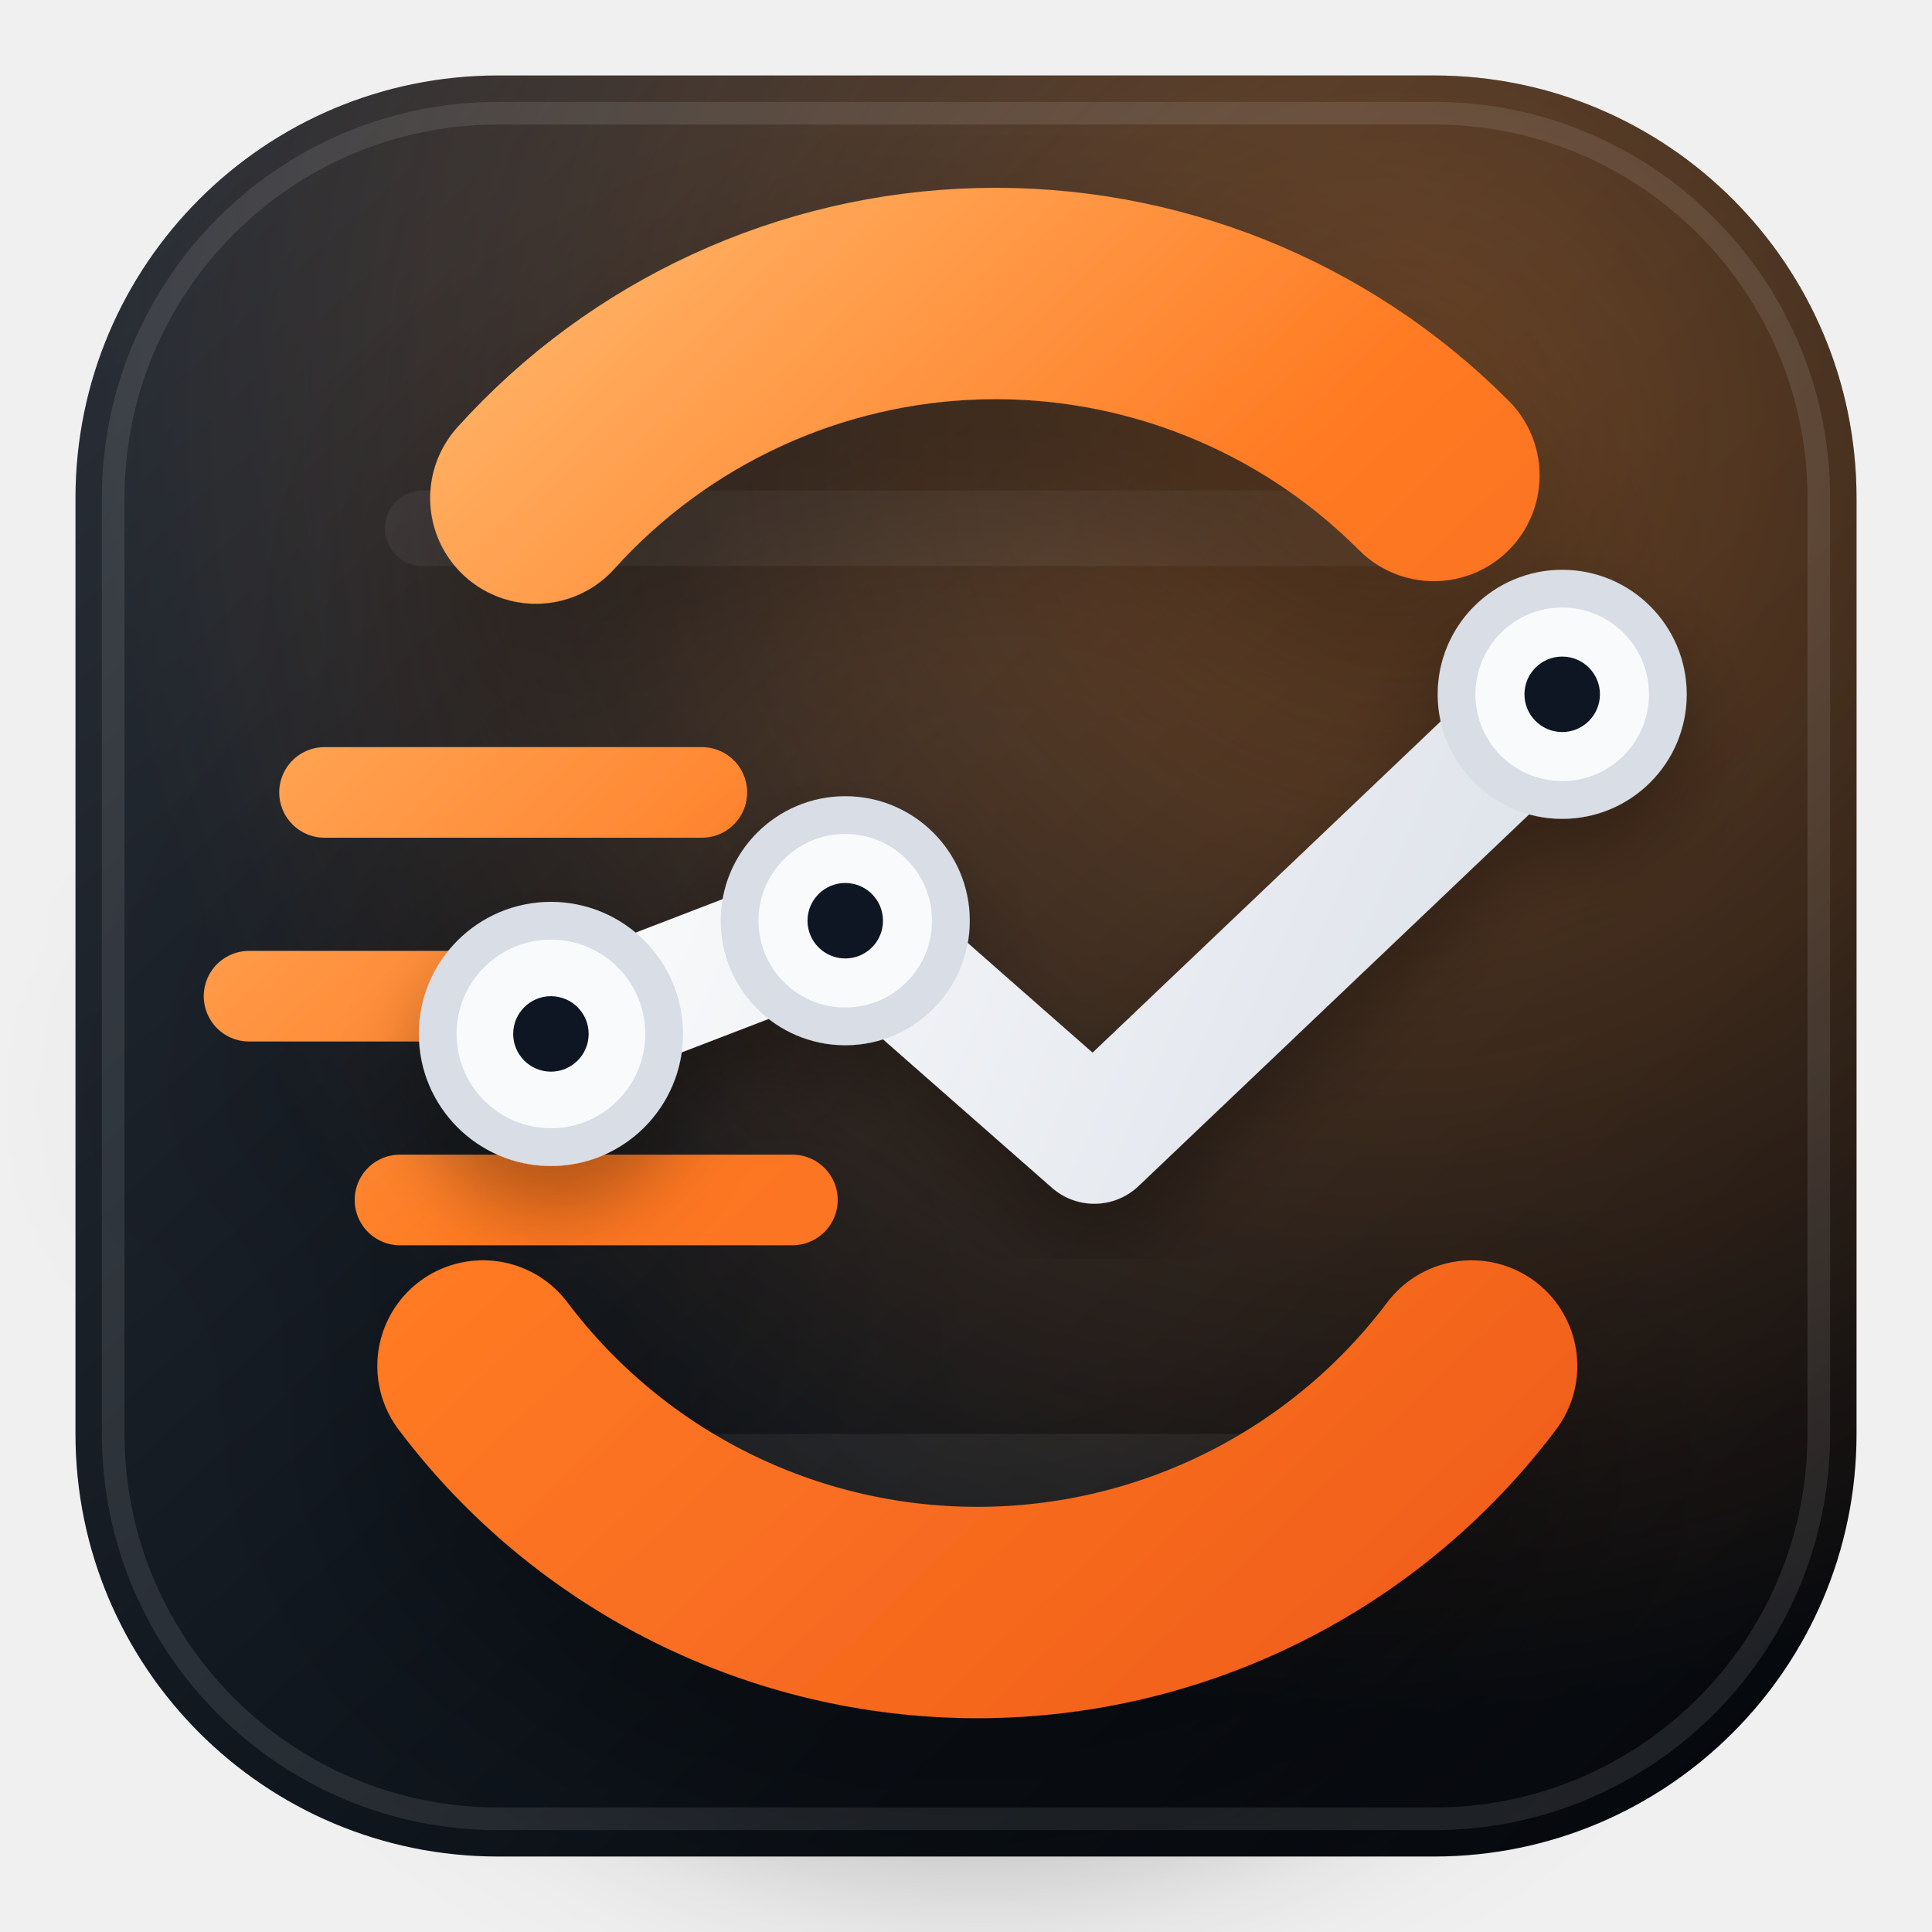
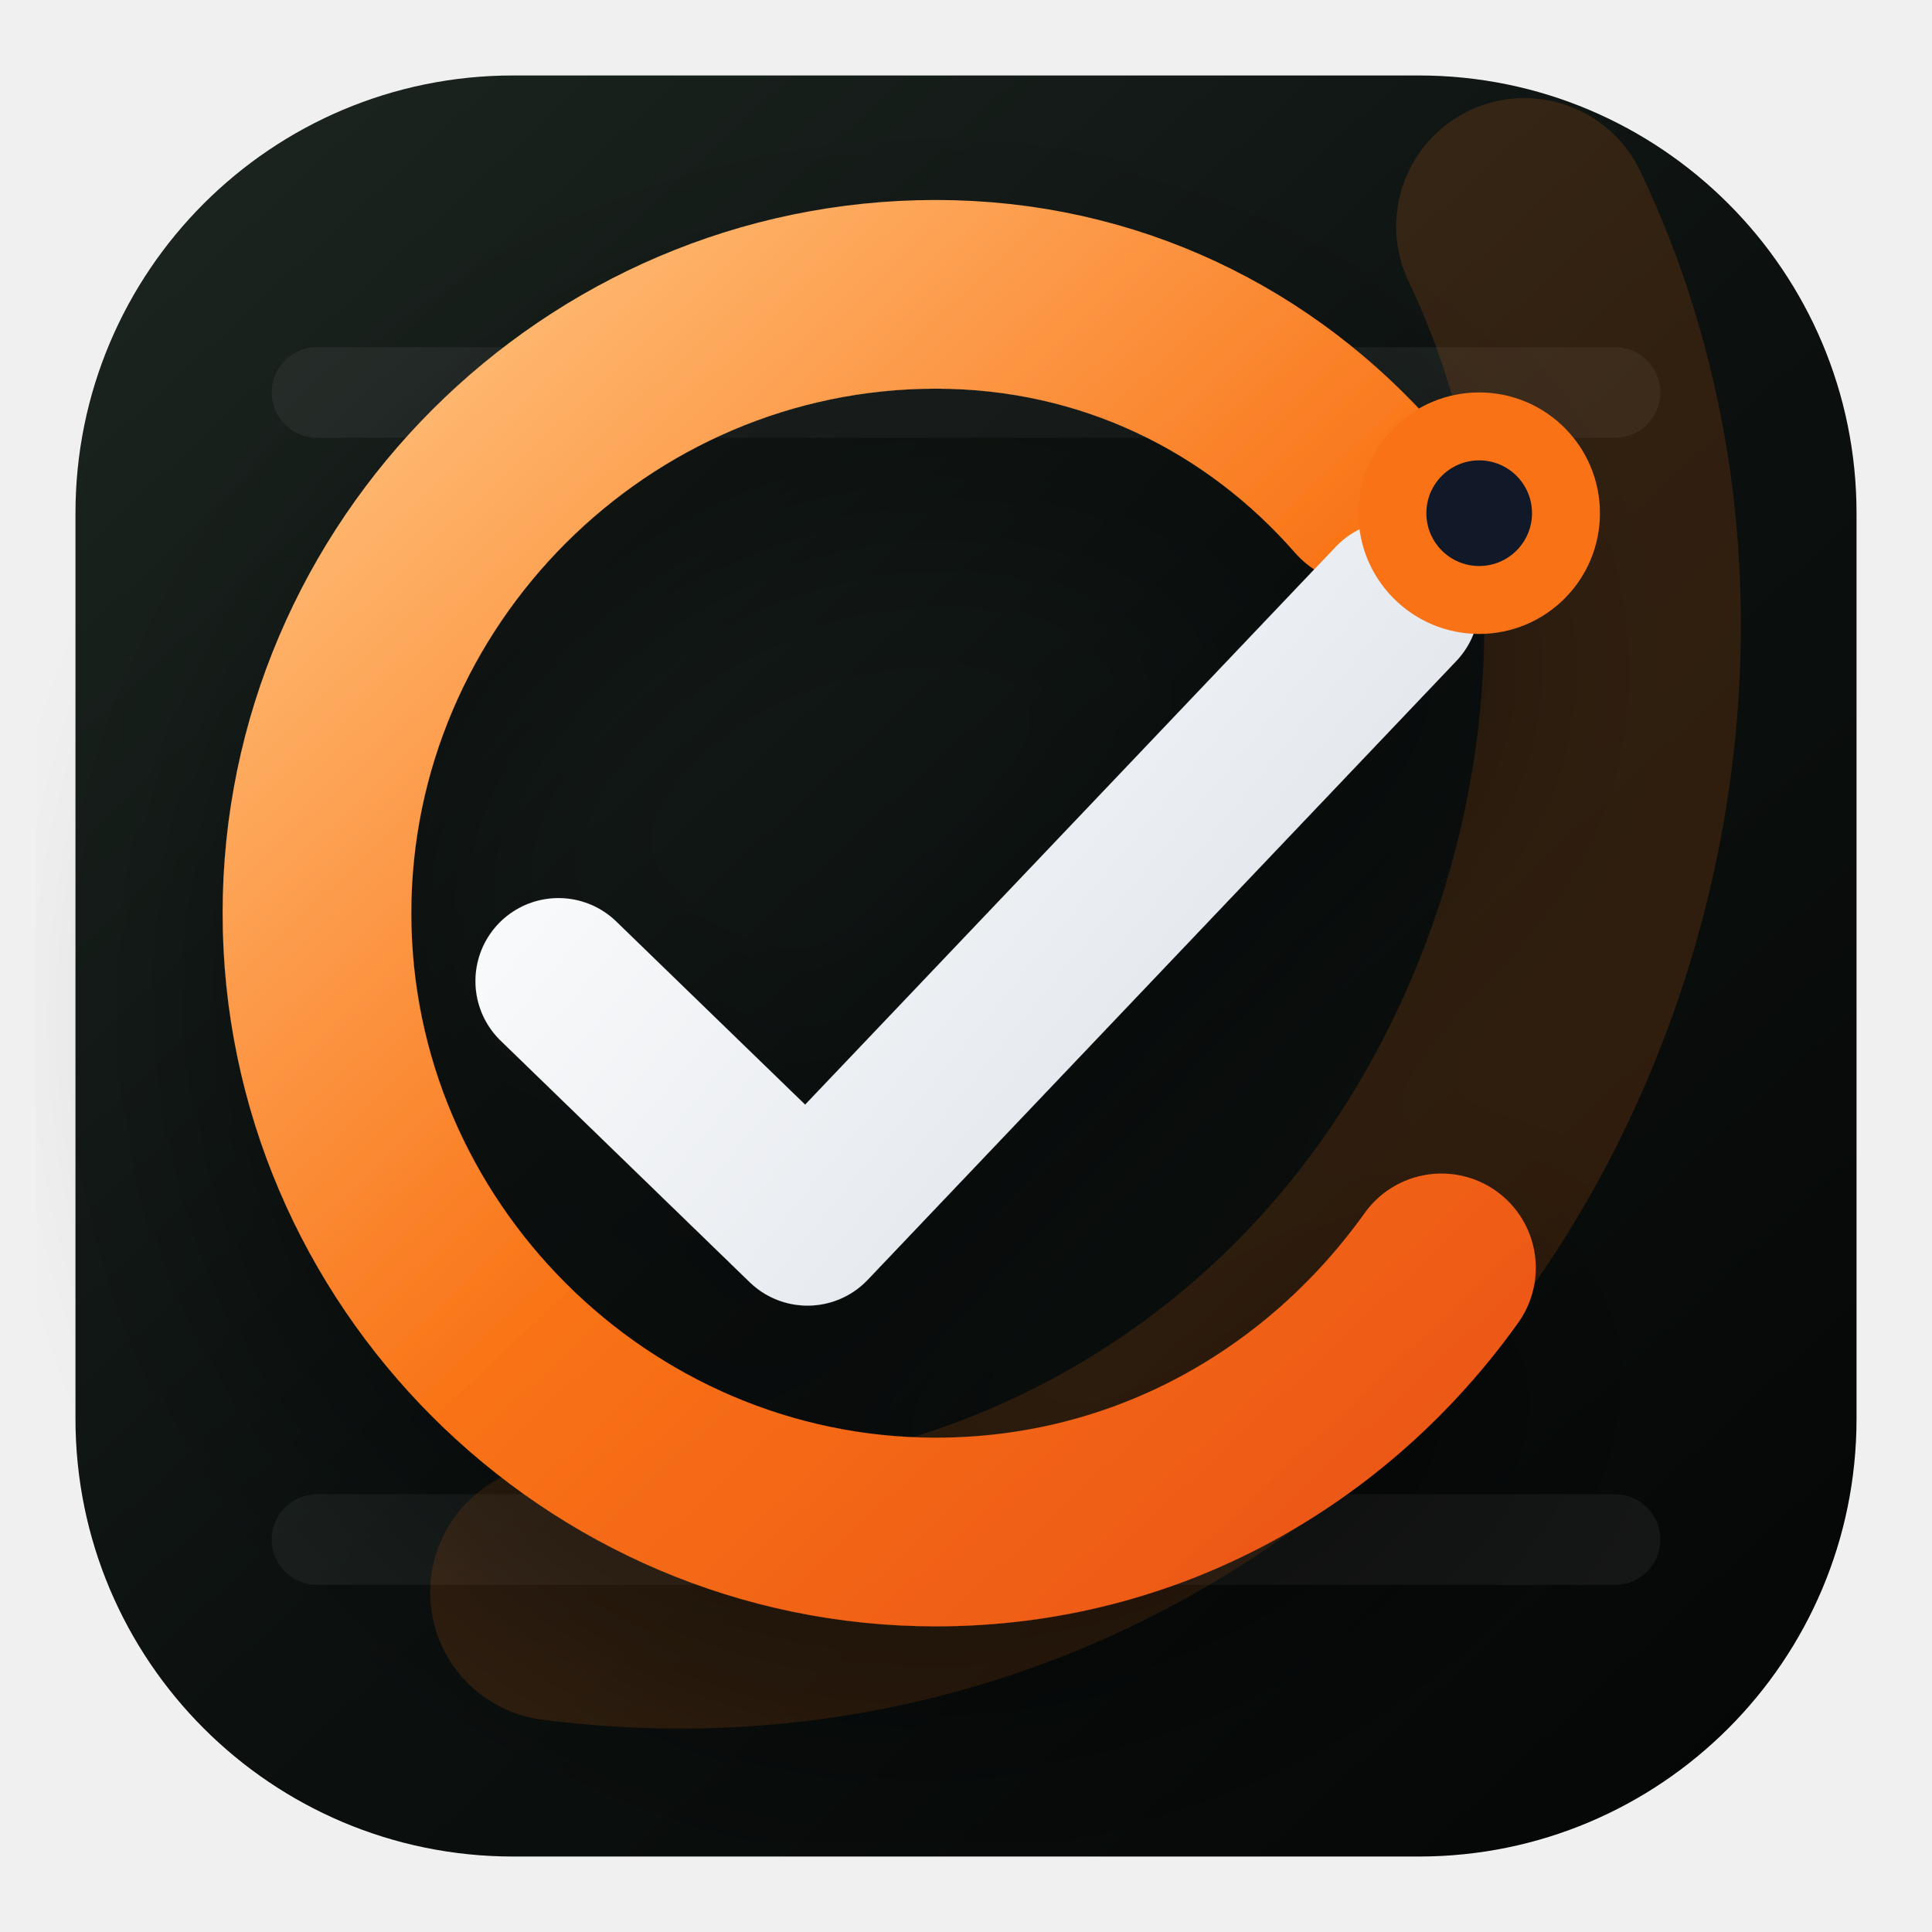
<svg xmlns="http://www.w3.org/2000/svg" viewBox="0 0 256 256" role="img" aria-label="Churvox app icon">
  <defs>
-     <linearGradient id="cvx-bg" x1="20" y1="12" x2="232" y2="244" gradientUnits="userSpaceOnUse">
-       <stop stop-color="#2b3038" />
-       <stop offset="0.52" stop-color="#111820" />
-       <stop offset="1" stop-color="#05070b" />
+     <linearGradient id="bg" x1="28" y1="18" x2="230" y2="236" gradientUnits="userSpaceOnUse">
+       <stop stop-color="#1b241f" />
+       <stop offset="0.52" stop-color="#0c1110" />
+       <stop offset="1" stop-color="#050706" />
    </linearGradient>
-     <linearGradient id="cvx-orange" x1="45" y1="36" x2="218" y2="218" gradientUnits="userSpaceOnUse">
-       <stop stop-color="#ffbd72" />
-       <stop offset="0.42" stop-color="#ff7a22" />
-       <stop offset="1" stop-color="#ef5b1d" />
+     <linearGradient id="orange" x1="52" y1="42" x2="210" y2="210" gradientUnits="userSpaceOnUse">
+       <stop stop-color="#ffbe78" />
+       <stop offset="0.48" stop-color="#f97316" />
+       <stop offset="1" stop-color="#e84f18" />
    </linearGradient>
-     <linearGradient id="cvx-line" x1="66" y1="92" x2="213" y2="158" gradientUnits="userSpaceOnUse">
+     <linearGradient id="steel" x1="72" y1="77" x2="190" y2="174" gradientUnits="userSpaceOnUse">
      <stop stop-color="#ffffff" />
-       <stop offset="1" stop-color="#d9dee7" />
+       <stop offset="1" stop-color="#d7dde5" />
    </linearGradient>
-     <radialGradient id="cvx-glow" cx="0" cy="0" r="1" gradientUnits="userSpaceOnUse" gradientTransform="translate(184 58) rotate(126) scale(170)">
-       <stop stop-color="#ff8a2a" stop-opacity="0.38" />
-       <stop offset="1" stop-color="#ff8a2a" stop-opacity="0" />
-     </radialGradient>
-     <filter id="cvx-shadow" x="-20%" y="-20%" width="140%" height="150%">
-       <feDropShadow dx="0" dy="14" stdDeviation="14" flood-color="#000000" flood-opacity="0.38" />
-     </filter>
-     <filter id="cvx-soft" x="-20%" y="-20%" width="140%" height="140%">
-       <feDropShadow dx="0" dy="6" stdDeviation="5" flood-color="#000000" flood-opacity="0.30" />
+     <filter id="shadow" x="-25%" y="-25%" width="150%" height="150%">
+       <feDropShadow dx="0" dy="14" stdDeviation="14" flood-color="#000000" flood-opacity="0.42" />
    </filter>
  </defs>
-   <rect x="10" y="10" width="236" height="236" rx="56" fill="url(#cvx-bg)" />
-   <rect x="10" y="10" width="236" height="236" rx="56" fill="url(#cvx-glow)" />
-   <rect x="15" y="15" width="226" height="226" rx="51" fill="none" stroke="#ffffff" stroke-opacity="0.10" stroke-width="3" />
-   <path d="M56 70h132" stroke="#ffffff" stroke-opacity="0.06" stroke-width="10" stroke-linecap="round" />
-   <path d="M68 195h116" stroke="#ffffff" stroke-opacity="0.06" stroke-width="10" stroke-linecap="round" />
-   <g filter="url(#cvx-shadow)">
-     <path d="M190 63A82 82 0 0 0 71 66" fill="none" stroke="url(#cvx-orange)" stroke-width="28" stroke-linecap="round" />
-     <path d="M64 181A82 82 0 0 0 195 181" fill="none" stroke="url(#cvx-orange)" stroke-width="28" stroke-linecap="round" />
-     <path d="M43 105h50" fill="none" stroke="url(#cvx-orange)" stroke-width="12" stroke-linecap="round" />
-     <path d="M33 132h59" fill="none" stroke="url(#cvx-orange)" stroke-width="12" stroke-linecap="round" />
-     <path d="M53 159h52" fill="none" stroke="url(#cvx-orange)" stroke-width="12" stroke-linecap="round" />
+   <rect x="10" y="10" width="236" height="236" rx="58" fill="url(#bg)" />
+   <path d="M42 52h172M42 204h172" stroke="#ffffff" stroke-opacity="0.055" stroke-width="12" stroke-linecap="round" />
+   <path d="M202 30c20 42 13 92-11 128-26 39-71 59-117 53" fill="none" stroke="#f97316" stroke-opacity="0.16" stroke-width="34" stroke-linecap="round" />
+   <g filter="url(#shadow)">
+     <path d="M181 65c-14-16-34-26-57-26-45 0-82 37-82 82s37 82 82 82c28 0 52-14 67-35" fill="none" stroke="url(#orange)" stroke-width="25" stroke-linecap="round" />
+     <path d="M74 130l33 32 78-82" fill="none" stroke="url(#steel)" stroke-width="22" stroke-linecap="round" stroke-linejoin="round" />
  </g>
-   <g filter="url(#cvx-soft)">
-     <path d="M73 137L112 122L145 151L207 92" fill="none" stroke="url(#cvx-line)" stroke-width="17" stroke-linecap="round" stroke-linejoin="round" />
-     <circle cx="73" cy="137" r="15" fill="#f8fafc" stroke="#d8dde6" stroke-width="5" />
-     <circle cx="112" cy="122" r="14" fill="#f8fafc" stroke="#d8dde6" stroke-width="5" />
-     <circle cx="207" cy="92" r="14" fill="#f8fafc" stroke="#d8dde6" stroke-width="5" />
-     <circle cx="73" cy="137" r="5" fill="#111820" />
-     <circle cx="112" cy="122" r="5" fill="#111820" />
-     <circle cx="207" cy="92" r="5" fill="#111820" />
-   </g>
+   <circle cx="196" cy="68" r="16" fill="#f97316" />
+   <circle cx="196" cy="68" r="7" fill="#111827" />
</svg>
